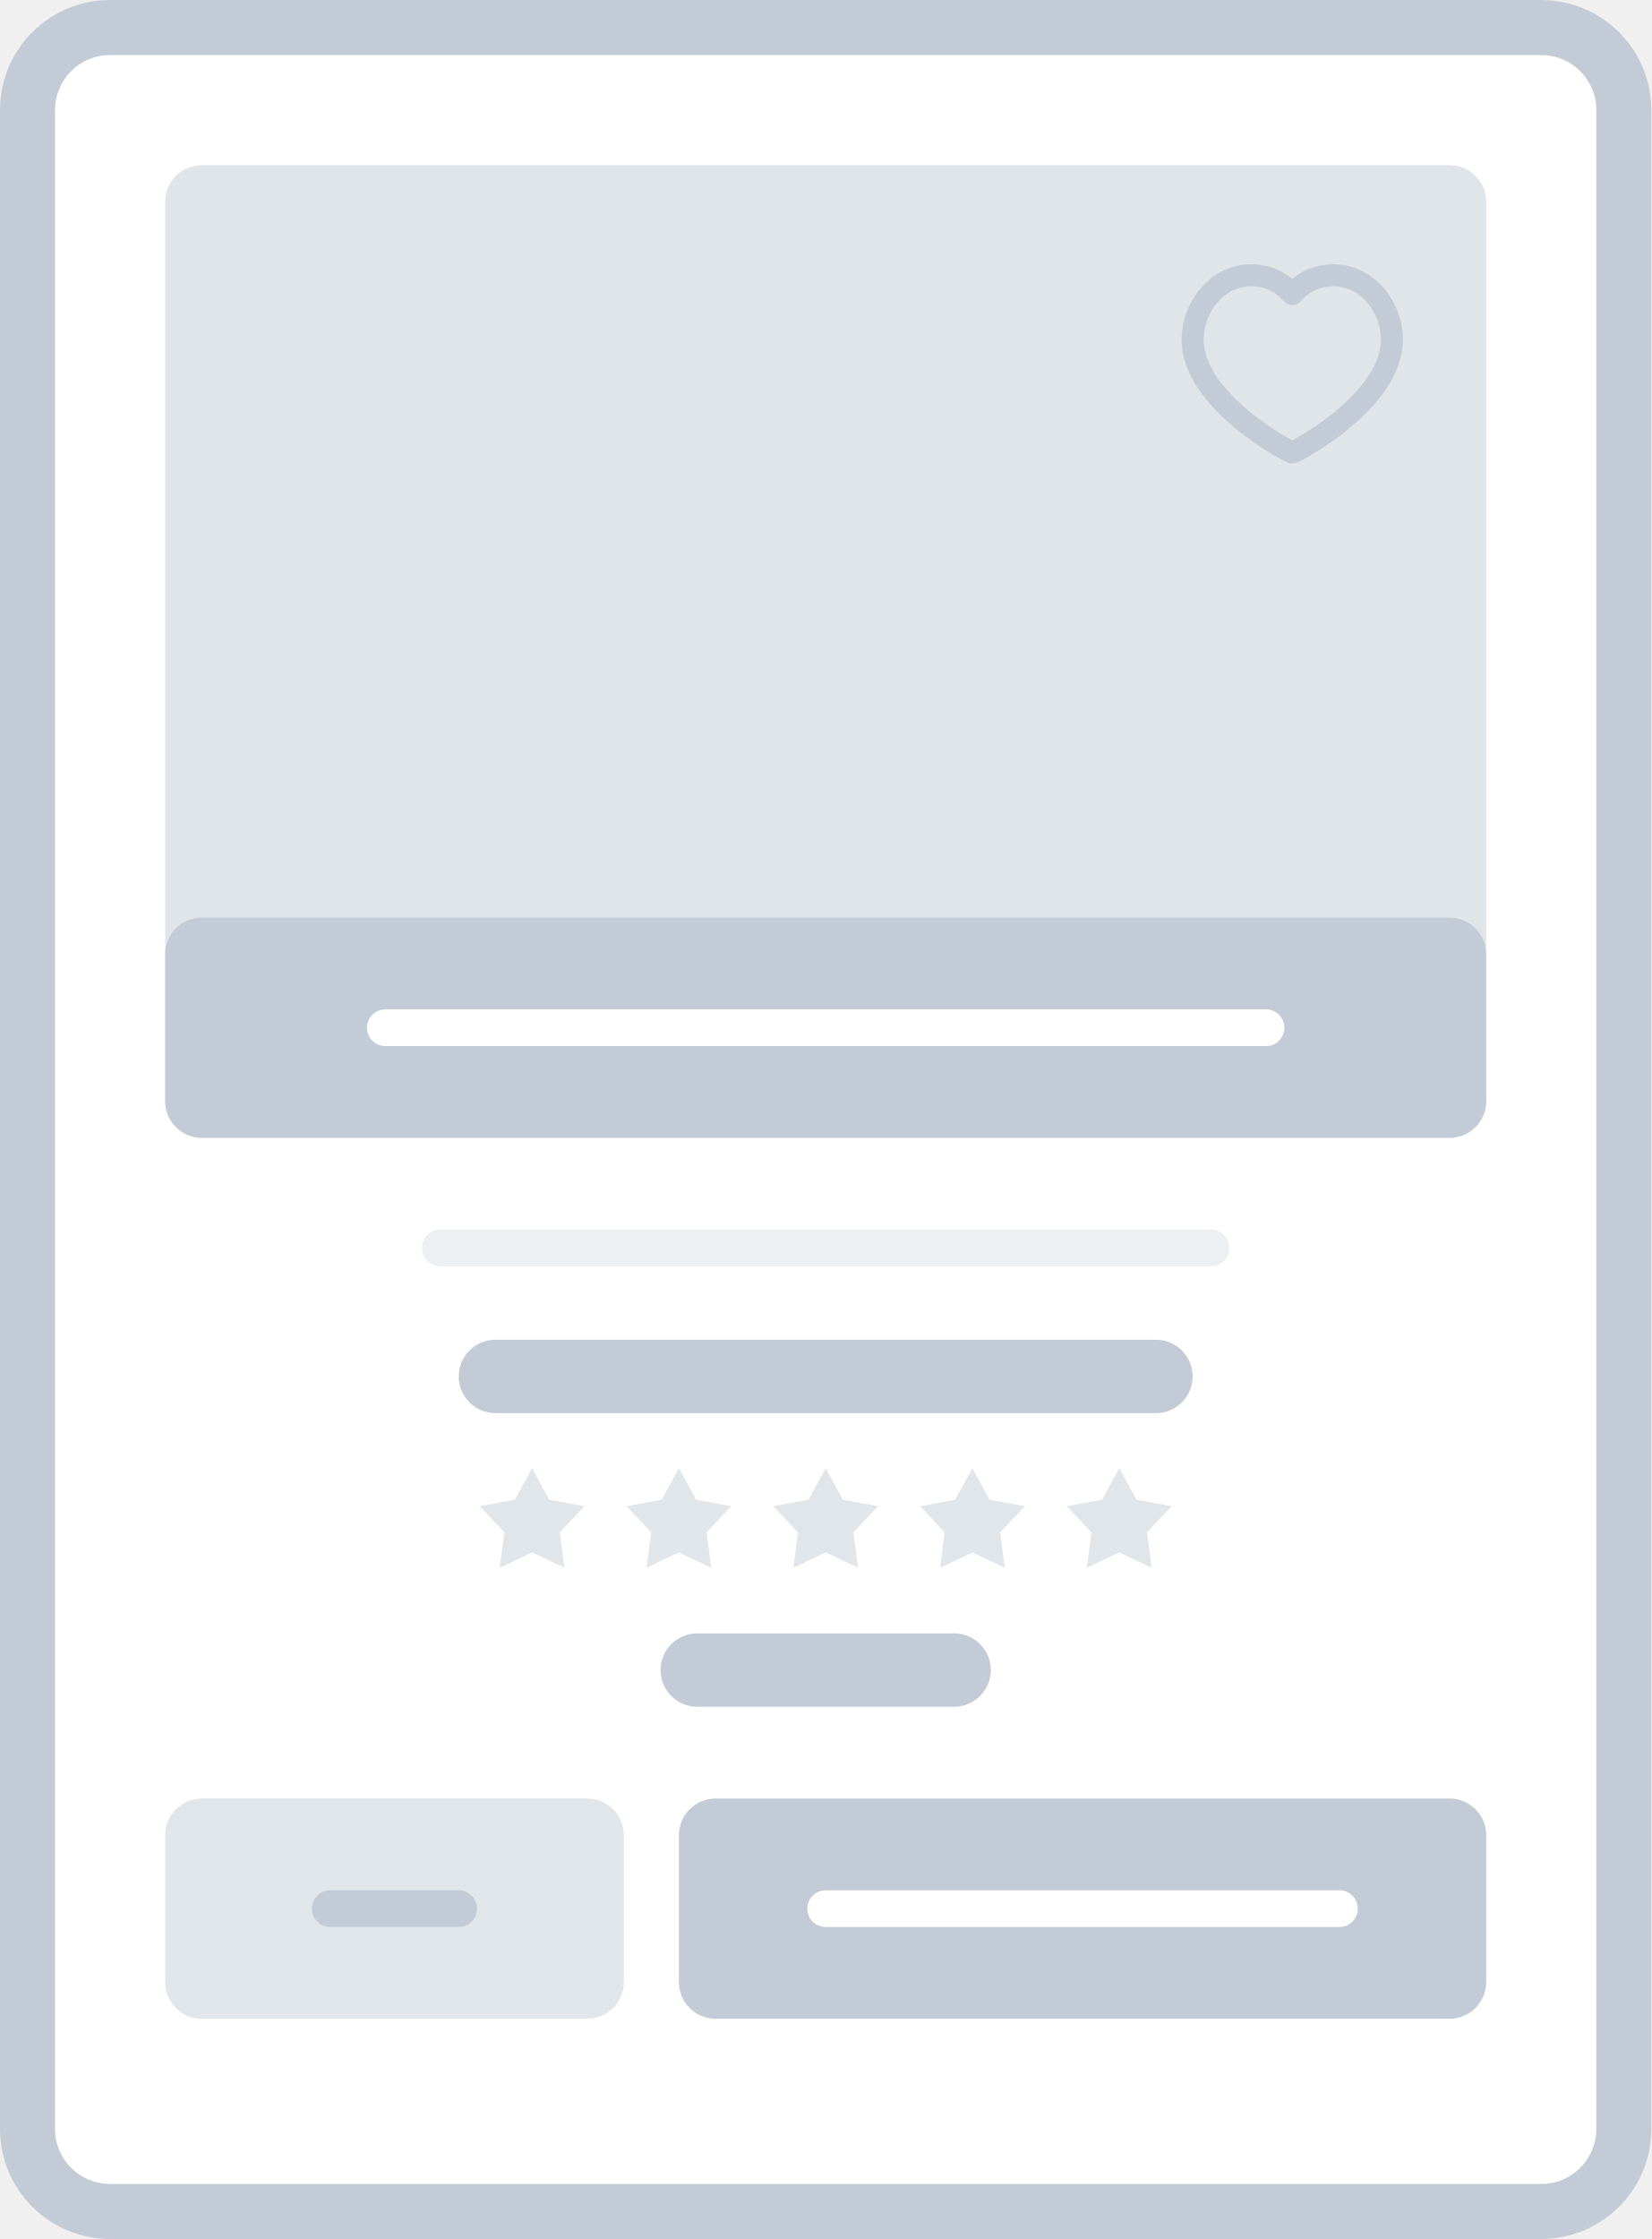
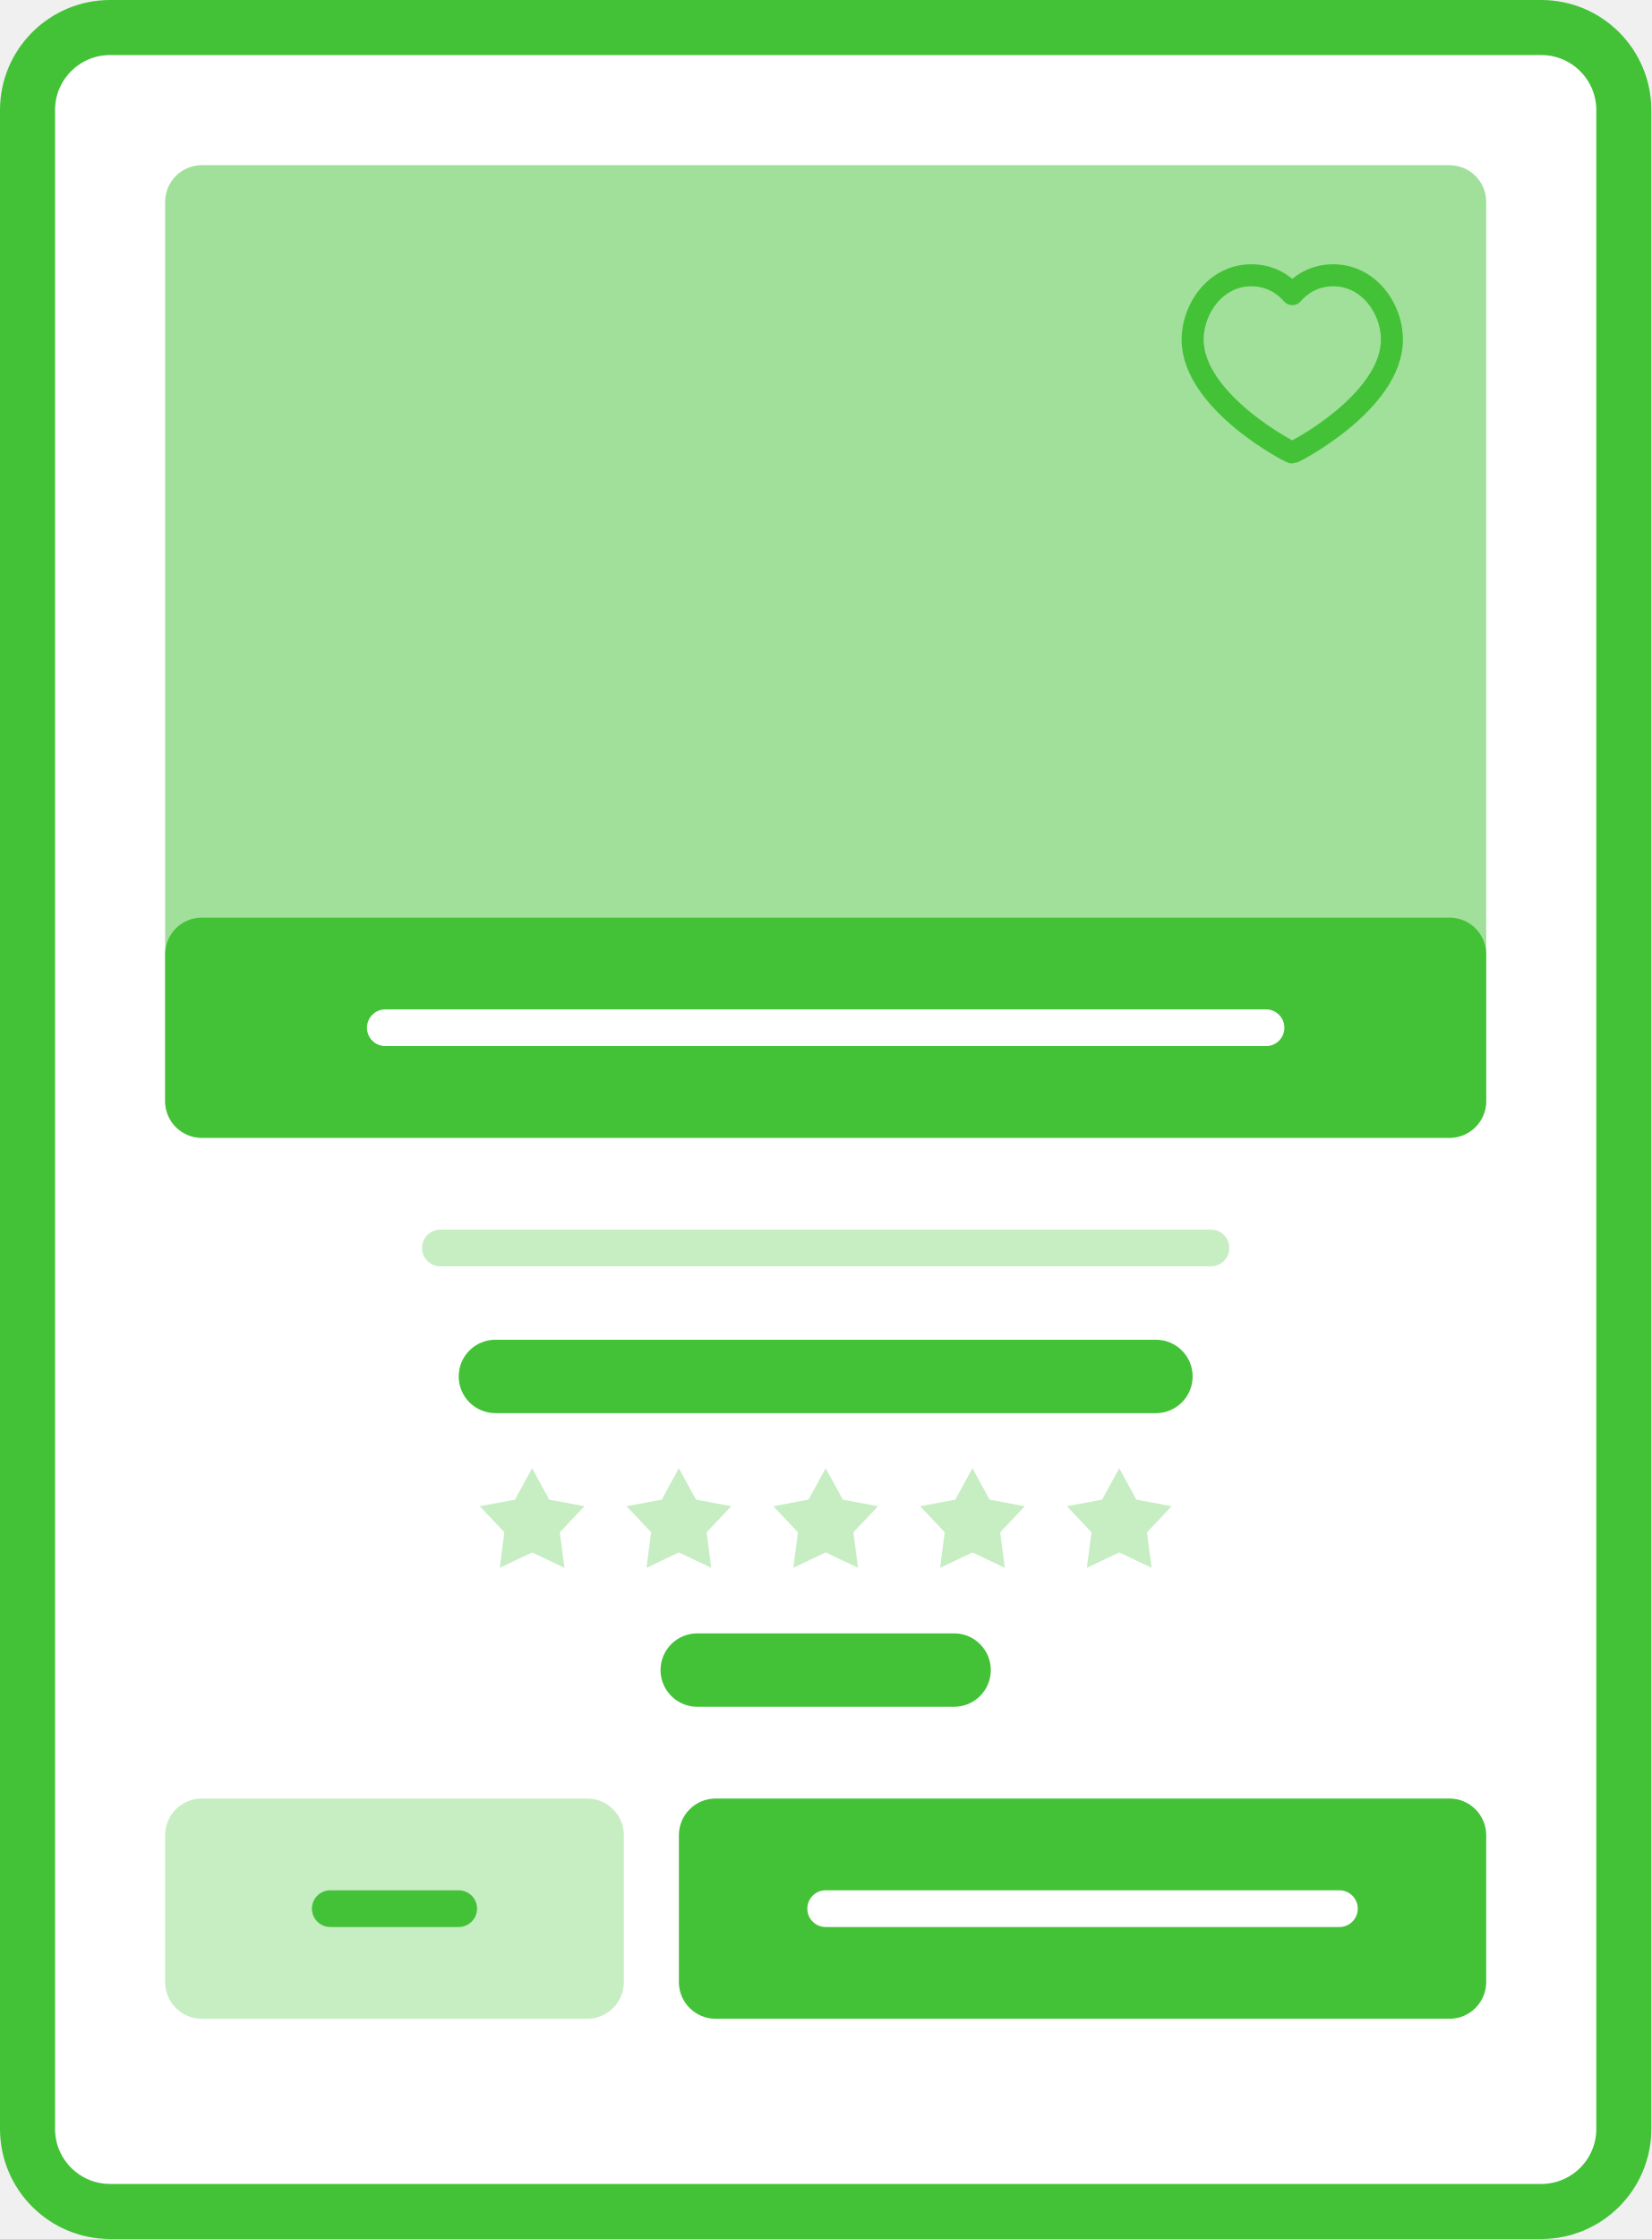
<svg xmlns="http://www.w3.org/2000/svg" width="90" height="122" viewBox="0 0 90 122" fill="none">
-   <rect x="1.5" y="1.5" width="87" height="119" rx="4.5" fill="white" stroke="#C3CCD6" stroke-width="3" />
-   <rect x="9" y="9" width="72" height="53" rx="2" fill="#C3CCD6" fill-opacity="0.5" />
-   <path d="M72.664 15C74.595 15 75.862 16.81 75.862 18.5C75.862 21.88 70.552 24.656 70.431 24.656C70.311 24.656 65 21.88 65 18.5C65 16.81 66.267 15 68.198 15C69.285 15 70.009 15.543 70.431 16.026C70.854 15.543 71.578 15 72.664 15Z" stroke="#C3CCD6" stroke-width="1.2" stroke-miterlimit="10" stroke-linecap="round" stroke-linejoin="round" />
-   <rect x="9" y="50" width="72" height="12" rx="2" fill="#C3CCD6" />
+   <rect x="1.5" y="1.5" width="87" height="119" rx="4.5" fill="white" stroke="#43C237" stroke-width="3" />
+   <rect x="9" y="9" width="72" height="53" rx="2" fill="#43C237" fill-opacity="0.5" />
+   <path d="M72.664 15C74.595 15 75.862 16.81 75.862 18.5C75.862 21.88 70.552 24.656 70.431 24.656C70.311 24.656 65 21.88 65 18.5C65 16.81 66.267 15 68.198 15C69.285 15 70.009 15.543 70.431 16.026C70.854 15.543 71.578 15 72.664 15Z" stroke="#43C237" stroke-width="1.2" stroke-miterlimit="10" stroke-linecap="round" stroke-linejoin="round" />
+   <rect x="9" y="50" width="72" height="12" rx="2" fill="#43C237" />
  <rect x="20" y="55" width="50" height="2" rx="1" fill="white" />
-   <rect x="25" y="73" width="40" height="4" rx="2" fill="#C3CCD6" />
-   <rect x="36" y="89" width="18" height="4" rx="2" fill="#C3CCD6" />
-   <rect x="23" y="67" width="44" height="2" rx="1" fill="#C3CCD6" fill-opacity="0.3" />
-   <path d="M29 80L29.935 81.714L31.853 82.073L30.512 83.491L30.763 85.427L29 84.59L27.237 85.427L27.488 83.491L26.147 82.073L28.065 81.714L29 80Z" fill="#E1E6EB" />
-   <path d="M37 80L37.935 81.714L39.853 82.073L38.512 83.491L38.763 85.427L37 84.59L35.237 85.427L35.488 83.491L34.147 82.073L36.065 81.714L37 80Z" fill="#E1E6EB" />
-   <path d="M45 80L45.935 81.714L47.853 82.073L46.512 83.491L46.763 85.427L45 84.59L43.237 85.427L43.488 83.491L42.147 82.073L44.065 81.714L45 80Z" fill="#E1E6EB" />
-   <path d="M53 80L53.935 81.714L55.853 82.073L54.512 83.491L54.763 85.427L53 84.59L51.237 85.427L51.488 83.491L50.147 82.073L52.065 81.714L53 80Z" fill="#E1E6EB" />
-   <path d="M61 80L61.935 81.714L63.853 82.073L62.512 83.491L62.763 85.427L61 84.59L59.237 85.427L59.488 83.491L58.147 82.073L60.065 81.714L61 80Z" fill="#E1E6EB" />
-   <rect x="37" y="98" width="44" height="12" rx="2" fill="#C3CCD6" />
-   <rect x="9" y="98" width="25" height="12" rx="2" fill="#E1E6EB" />
+   <rect x="25" y="73" width="40" height="4" rx="2" fill="#43C237" />
+   <rect x="36" y="89" width="18" height="4" rx="2" fill="#43C237" />
+   <rect x="23" y="67" width="44" height="2" rx="1" fill="#43C237" fill-opacity="0.3" />
+   <path d="M29 80L29.935 81.714L31.853 82.073L30.512 83.491L30.763 85.427L29 84.59L27.237 85.427L27.488 83.491L26.147 82.073L28.065 81.714L29 80Z" fill="#C7EDC3" />
+   <path d="M37 80L37.935 81.714L39.853 82.073L38.512 83.491L38.763 85.427L37 84.59L35.237 85.427L35.488 83.491L34.147 82.073L36.065 81.714L37 80Z" fill="#C7EDC3" />
+   <path d="M45 80L45.935 81.714L47.853 82.073L46.512 83.491L46.763 85.427L45 84.59L43.237 85.427L43.488 83.491L42.147 82.073L44.065 81.714L45 80Z" fill="#C7EDC3" />
+   <path d="M53 80L53.935 81.714L55.853 82.073L54.512 83.491L54.763 85.427L53 84.59L51.237 85.427L51.488 83.491L50.147 82.073L52.065 81.714L53 80Z" fill="#C7EDC3" />
+   <path d="M61 80L61.935 81.714L63.853 82.073L62.512 83.491L62.763 85.427L61 84.59L59.237 85.427L59.488 83.491L58.147 82.073L60.065 81.714L61 80Z" fill="#C7EDC3" />
+   <rect x="37" y="98" width="44" height="12" rx="2" fill="#43C237" />
+   <rect x="9" y="98" width="25" height="12" rx="2" fill="#C7EDC3" />
  <rect x="44" y="103" width="30" height="2" rx="1" fill="white" />
-   <rect x="17" y="103" width="9" height="2" rx="1" fill="#C3CCD6" />
+   <rect x="17" y="103" width="9" height="2" rx="1" fill="#43C237" />
</svg>
